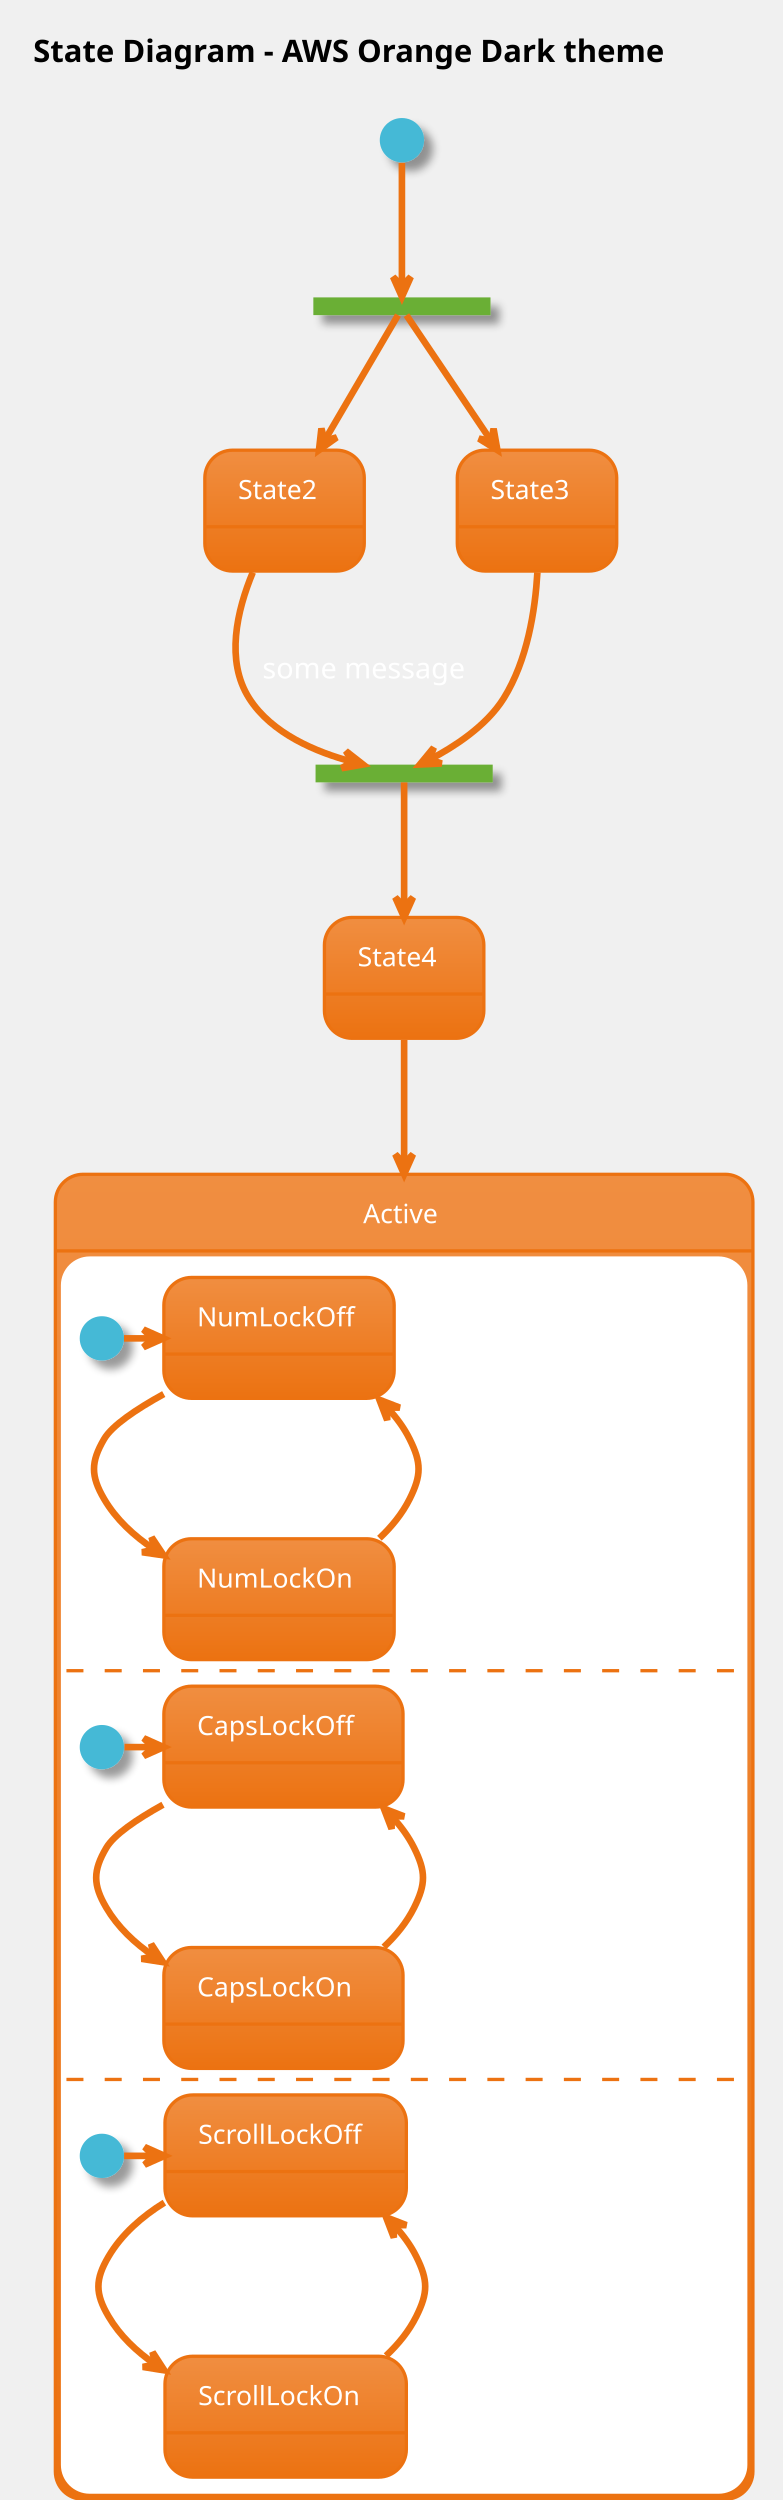
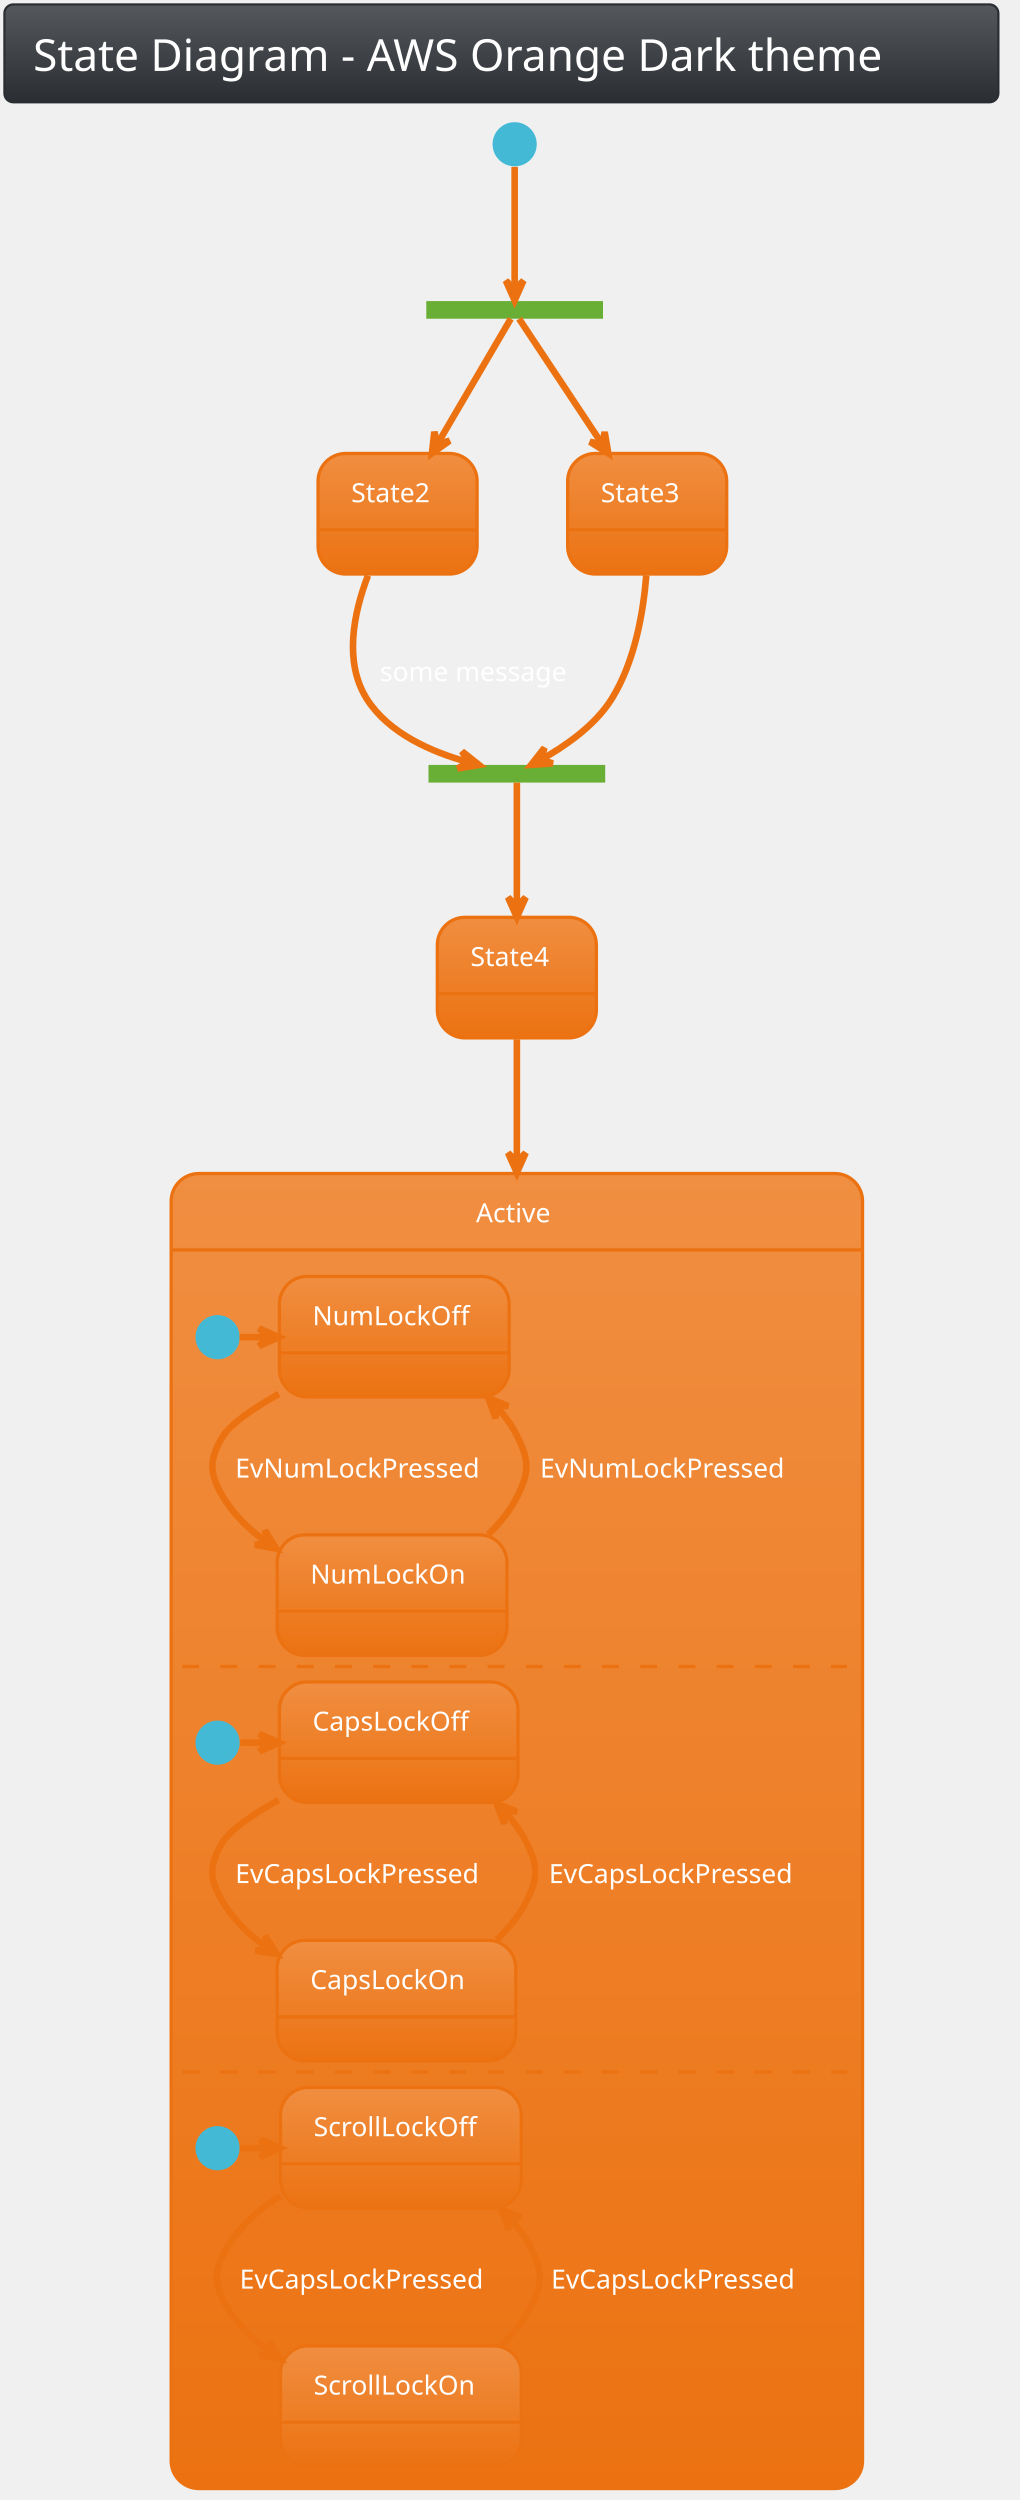
- <svg xmlns="http://www.w3.org/2000/svg" contentScriptType="application/ecmascript" contentStyleType="text/css" height="1176.042px" preserveAspectRatio="none" style="width:368px;height:1176px;" version="1.1" viewBox="0 0 368 1176" width="368.75px" zoomAndPan="magnify">
+ <svg xmlns="http://www.w3.org/2000/svg" contentScriptType="application/ecmascript" contentStyleType="text/css" height="1179.167px" preserveAspectRatio="none" style="width:481px;height:1179px;background:#00000000;" version="1.1" viewBox="0 0 481 1179" width="481.25px" zoomAndPan="magnify">
  <defs>
-     <filter height="300%" id="f10mrdjm304kxb" width="300%" x="-1" y="-1">
-       <feGaussianBlur result="blurOut" stdDeviation="2.083" />
-       <feColorMatrix in="blurOut" result="blurOut2" type="matrix" values="0 0 0 0 0 0 0 0 0 0 0 0 0 0 0 0 0 0 .4 0" />
-       <feOffset dx="4.167" dy="4.167" in="blurOut2" result="blurOut3" />
-       <feBlend in="SourceGraphic" in2="blurOut3" mode="normal" />
-     </filter>
-     <linearGradient id="g10mrdjm304kxb0" x1="50%" x2="50%" y1="0%" y2="100%">
+     <linearGradient id="g19s8sddw4jall0" x1="50%" x2="50%" y1="0%" y2="100%">
+       <stop offset="0%" stop-color="#55585C" />
+       <stop offset="100%" stop-color="#2A2E33" />
+     </linearGradient>
+     <linearGradient id="g19s8sddw4jall1" x1="50%" x2="50%" y1="0%" y2="100%">
      <stop offset="0%" stop-color="#F08E41" />
      <stop offset="100%" stop-color="#EC7211" />
    </linearGradient>
  </defs>
  <g>
-     <rect fill="none" height="37.809" style="stroke:none;stroke-width:1.042;" width="355.208" x="5.208" y="5.208" />
-     <text fill="#000000" font-family="sans-serif" font-size="14.583" font-weight="bold" lengthAdjust="spacing" textLength="334.375" x="15.625" y="29.162">State Diagram - AWS Orange Dark theme</text>
-     <rect fill="#6AAF35" filter="url(#f10mrdjm304kxb)" height="8.333" style="stroke:none;stroke-width:1.042;" width="83.333" x="147.396" y="139.893" />
-     <ellipse cx="189.062" cy="65.934" fill="#44B9D6" filter="url(#f10mrdjm304kxb)" rx="10.417" ry="10.417" style="stroke:none;stroke-width:1.042;" />
+     <rect fill="url(#g19s8sddw4jall0)" height="46.153" rx="4.167" ry="4.167" style="stroke:#2A2E33;stroke-width:1.042;" width="468.75" x="2.083" y="2.083" />
+     <text fill="#FFFFFF" font-family="Verdana" font-size="20.833" lengthAdjust="spacing" textLength="441.667" x="15.625" y="33.445">State Diagram - AWS Orange Dark theme</text>
+     <rect fill="#6AAF35" height="8.333" style="stroke:none;stroke-width:1.042;" width="83.333" x="201.042" y="141.986" />
+     <ellipse cx="242.708" cy="68.028" fill="#44B9D6" rx="10.417" ry="10.417" style="stroke:none;stroke-width:1.042;" />
    <g id="State2">
-       <rect fill="url(#g10mrdjm304kxb0)" height="56.858" rx="13.021" ry="13.021" style="stroke:#EC7211;stroke-width:1.562;" width="75" x="96.354" y="211.768" />
-       <line style="stroke:#EC7211;stroke-width:1.562;" x1="96.354" x2="171.354" y1="247.793" y2="247.793" />
-       <text fill="#FFFFFF" font-family="Verdana" font-size="12.5" lengthAdjust="spacing" textLength="43.75" x="111.979" y="234.751">State2</text>
+       <rect fill="url(#g19s8sddw4jall1)" height="56.858" rx="13.021" ry="13.021" style="stroke:#EC7211;stroke-width:1.562;" width="75" x="150" y="213.861" />
+       <line style="stroke:#EC7211;stroke-width:1.562;" x1="150" x2="225" y1="249.886" y2="249.886" />
+       <text fill="#FFFFFF" font-family="Verdana" font-size="12.5" lengthAdjust="spacing" textLength="43.75" x="165.625" y="236.845">State2</text>
    </g>
    <g id="State3">
-       <rect fill="url(#g10mrdjm304kxb0)" height="56.858" rx="13.021" ry="13.021" style="stroke:#EC7211;stroke-width:1.562;" width="75" x="215.104" y="211.768" />
-       <line style="stroke:#EC7211;stroke-width:1.562;" x1="215.104" x2="290.104" y1="247.793" y2="247.793" />
-       <text fill="#FFFFFF" font-family="Verdana" font-size="12.5" lengthAdjust="spacing" textLength="43.75" x="230.729" y="234.751">State3</text>
+       <rect fill="url(#g19s8sddw4jall1)" height="56.858" rx="13.021" ry="13.021" style="stroke:#EC7211;stroke-width:1.562;" width="75" x="267.708" y="213.861" />
+       <line style="stroke:#EC7211;stroke-width:1.562;" x1="267.708" x2="342.708" y1="249.886" y2="249.886" />
+       <text fill="#FFFFFF" font-family="Verdana" font-size="12.5" lengthAdjust="spacing" textLength="43.75" x="283.333" y="236.845">State3</text>
    </g>
-     <rect fill="#6AAF35" filter="url(#f10mrdjm304kxb)" height="8.333" style="stroke:none;stroke-width:1.042;" width="83.333" x="148.438" y="359.684" />
+     <rect fill="#6AAF35" height="8.333" style="stroke:none;stroke-width:1.042;" width="83.333" x="202.083" y="360.736" />
    <g id="State4">
-       <rect fill="url(#g10mrdjm304kxb0)" height="56.858" rx="13.021" ry="13.021" style="stroke:#EC7211;stroke-width:1.562;" width="75" x="152.604" y="431.559" />
-       <line style="stroke:#EC7211;stroke-width:1.562;" x1="152.604" x2="227.604" y1="467.584" y2="467.584" />
-       <text fill="#FFFFFF" font-family="Verdana" font-size="12.5" lengthAdjust="spacing" textLength="43.75" x="168.229" y="454.543">State4</text>
+       <rect fill="url(#g19s8sddw4jall1)" height="56.858" rx="13.021" ry="13.021" style="stroke:#EC7211;stroke-width:1.562;" width="75" x="206.25" y="432.611" />
+       <line style="stroke:#EC7211;stroke-width:1.562;" x1="206.25" x2="281.25" y1="468.636" y2="468.636" />
+       <text fill="#FFFFFF" font-family="Verdana" font-size="12.5" lengthAdjust="spacing" textLength="43.75" x="221.875" y="455.595">State4</text>
    </g>
-     <rect fill="url(#g10mrdjm304kxb0)" height="623.267" rx="13.021" ry="13.021" style="stroke:#EC7211;stroke-width:1.562;" width="328.125" x="26.042" y="552.393" />
-     <rect fill="#FFFFFF" height="580.992" rx="13.021" ry="13.021" style="stroke:#FFFFFF;stroke-width:1.042;" width="321.875" x="29.167" y="591.543" />
-     <line style="stroke:#EC7211;stroke-width:1.562;" x1="26.042" x2="354.167" y1="588.418" y2="588.418" />
-     <text fill="#FFFFFF" font-family="Verdana" font-size="12.5" lengthAdjust="spacing" textLength="38.542" x="170.833" y="575.376">Active</text>
-     <ellipse cx="47.917" cy="629.563" fill="#44B9D6" filter="url(#f10mrdjm304kxb)" rx="10.417" ry="10.417" style="stroke:none;stroke-width:1.042;" />
+     <rect fill="url(#g19s8sddw4jall1)" height="620.142" rx="13.021" ry="13.021" style="stroke:#EC7211;stroke-width:1.562;" width="326.042" x="80.729" y="553.444" />
+     <rect height="577.867" rx="13.021" ry="13.021" style="stroke:#00000000;stroke-width:1.042;fill:none;" width="319.792" x="83.854" y="592.594" />
+     <line style="stroke:#EC7211;stroke-width:1.562;fill:none;" x1="80.729" x2="406.771" y1="589.469" y2="589.469" />
+     <text fill="#FFFFFF" font-family="Verdana" font-size="12.5" lengthAdjust="spacing" textLength="38.542" x="224.479" y="576.428">Active</text>
+     <ellipse cx="102.604" cy="630.615" fill="#44B9D6" rx="10.417" ry="10.417" style="stroke:none;stroke-width:1.042;" />
    <g id="Active.NumLockOff">
-       <rect fill="url(#g10mrdjm304kxb0)" height="56.858" rx="13.021" ry="13.021" style="stroke:#EC7211;stroke-width:1.562;" width="108.333" x="77.083" y="600.918" />
-       <line style="stroke:#EC7211;stroke-width:1.562;" x1="77.083" x2="185.417" y1="636.942" y2="636.942" />
-       <text fill="#FFFFFF" font-family="Verdana" font-size="12.5" lengthAdjust="spacing" textLength="77.083" x="92.708" y="623.901">NumLockOff</text>
+       <rect fill="url(#g19s8sddw4jall1)" height="56.858" rx="13.021" ry="13.021" style="stroke:#EC7211;stroke-width:1.562;" width="108.333" x="131.771" y="601.969" />
+       <line style="stroke:#EC7211;stroke-width:1.562;" x1="131.771" x2="240.104" y1="637.994" y2="637.994" />
+       <text fill="#FFFFFF" font-family="Verdana" font-size="12.5" lengthAdjust="spacing" textLength="77.083" x="147.396" y="624.953">NumLockOff</text>
    </g>
    <g id="Active.NumLockOn">
-       <rect fill="url(#g10mrdjm304kxb0)" height="56.858" rx="13.021" ry="13.021" style="stroke:#EC7211;stroke-width:1.562;" width="108.333" x="77.083" y="723.834" />
-       <line style="stroke:#EC7211;stroke-width:1.562;" x1="77.083" x2="185.417" y1="759.859" y2="759.859" />
-       <text fill="#FFFFFF" font-family="Verdana" font-size="12.5" lengthAdjust="spacing" textLength="77.083" x="92.708" y="746.818">NumLockOn</text>
+       <rect fill="url(#g19s8sddw4jall1)" height="56.858" rx="13.021" ry="13.021" style="stroke:#EC7211;stroke-width:1.562;" width="108.333" x="130.729" y="723.844" />
+       <line style="stroke:#EC7211;stroke-width:1.562;" x1="130.729" x2="239.062" y1="759.869" y2="759.869" />
+       <text fill="#FFFFFF" font-family="Verdana" font-size="12.5" lengthAdjust="spacing" textLength="77.083" x="146.354" y="746.828">NumLockOn</text>
    </g>
-     <path d="M58.333,629.563 C62.677,629.563 67.01,629.563 71.354,629.563 " fill="none" id="*start*Active-to-NumLockOff" style="stroke:#EC7211;stroke-width:3.125;" />
-     <polygon fill="#EC7211" points="76.844,629.563,67.469,625.397,71.635,629.563,67.469,633.73,76.844,629.563" style="stroke:#EC7211;stroke-width:3.125;" />
-     <path d="M77.021,655.761 C63.958,662.97 52.677,670.584 48.958,676.959 C42.646,687.751 42.646,694.293 48.958,705.084 C54.573,714.699 63,722.47 72.354,728.699 " fill="none" id="NumLockOff-to-NumLockOn" style="stroke:#EC7211;stroke-width:3.125;" />
-     <polygon fill="#EC7211" points="77.01,731.647,71.31,723.117,72.607,728.865,66.859,730.162,77.01,731.647" style="stroke:#EC7211;stroke-width:3.125;" />
-     <text fill="#FFFFFF" font-family="sans-serif" font-size="13.542" lengthAdjust="spacing" textLength="131.25" x="55.208" y="695.779">EvNumLockPressed</text>
-     <path d="M178.469,723.595 C184.208,718.199 189.25,712.022 192.708,705.084 C198.281,693.897 198.281,688.147 192.708,676.959 C190.062,671.647 186.479,666.782 182.375,662.376 " fill="none" id="NumLockOn-to-NumLockOff" style="stroke:#EC7211;stroke-width:3.125;" />
-     <polygon fill="#EC7211" points="178.469,658.449,182.132,668.032,182.144,662.139,188.037,662.151,178.469,658.449" style="stroke:#EC7211;stroke-width:3.125;" />
-     <text fill="#FFFFFF" font-family="sans-serif" font-size="13.542" lengthAdjust="spacing" textLength="131.25" x="203.125" y="695.779">EvNumLockPressed</text>
-     <line style="stroke:#EC7211;stroke-width:1.562;stroke-dasharray:8.0,10.0;" x1="31.25" x2="346.875" y1="785.901" y2="785.901" />
-     <ellipse cx="47.917" cy="821.838" fill="#44B9D6" filter="url(#f10mrdjm304kxb)" rx="10.417" ry="10.417" style="stroke:none;stroke-width:1.042;" />
+     <path d="M113.021,630.615 C117.365,630.615 121.698,630.615 126.042,630.615 " fill="none" id="*start*Active-to-NumLockOff" style="stroke:#EC7211;stroke-width:3.125;" />
+     <polygon fill="#EC7211" points="131.531,630.615,122.156,626.449,126.323,630.615,122.156,634.782,131.531,630.615" style="stroke:#EC7211;stroke-width:3.125;" />
+     <path d="M131.521,657.365 C119,664.428 108.281,671.834 104.688,678.011 C98.646,688.417 98.667,694.667 104.688,705.094 C109.771,713.907 117.25,721.199 125.615,727.178 " fill="none" id="NumLockOff-to-NumLockOn" style="stroke:#EC7211;stroke-width:3.125;" />
+     <polygon fill="#EC7211" points="130.344,730.365,124.91,721.663,126.029,727.449,120.243,728.568,130.344,730.365" style="stroke:#EC7211;stroke-width:3.125;" />
+     <text fill="#FFFFFF" font-family="Verdana" font-size="12.5" lengthAdjust="spacing" textLength="127.083" x="110.938" y="696.828">EvNumLockPressed</text>
+     <path d="M230.25,723.667 C235.906,718.23 240.885,712.032 244.271,705.094 C249.552,694.271 249.5,688.855 244.271,678.011 C241.688,672.657 238.156,667.74 234.094,663.261 " fill="none" id="NumLockOn-to-NumLockOff" style="stroke:#EC7211;stroke-width:3.125;" />
+     <polygon fill="#EC7211" points="230.229,659.271,233.757,668.905,233.852,663.013,239.744,663.108,230.229,659.271" style="stroke:#EC7211;stroke-width:3.125;" />
+     <text fill="#FFFFFF" font-family="Verdana" font-size="12.5" lengthAdjust="spacing" textLength="127.083" x="254.688" y="696.828">EvNumLockPressed</text>
+     <line style="stroke:#EC7211;stroke-width:1.562;stroke-dasharray:8.0,10.0;" x1="85.938" x2="399.479" y1="785.911" y2="785.911" />
+     <ellipse cx="102.604" cy="821.849" fill="#44B9D6" rx="10.417" ry="10.417" style="stroke:none;stroke-width:1.042;" />
    <g id="Active.CONC87.CapsLockOff">
-       <rect fill="url(#g10mrdjm304kxb0)" height="56.858" rx="13.021" ry="13.021" style="stroke:#EC7211;stroke-width:1.562;" width="112.5" x="77.083" y="793.192" />
-       <line style="stroke:#EC7211;stroke-width:1.562;" x1="77.083" x2="189.583" y1="829.217" y2="829.217" />
-       <text fill="#FFFFFF" font-family="Verdana" font-size="12.5" lengthAdjust="spacing" textLength="81.25" x="92.708" y="816.176">CapsLockOff</text>
+       <rect fill="url(#g19s8sddw4jall1)" height="56.858" rx="13.021" ry="13.021" style="stroke:#EC7211;stroke-width:1.562;" width="112.5" x="131.771" y="793.203" />
+       <line style="stroke:#EC7211;stroke-width:1.562;" x1="131.771" x2="244.271" y1="829.228" y2="829.228" />
+       <text fill="#FFFFFF" font-family="Verdana" font-size="12.5" lengthAdjust="spacing" textLength="81.25" x="147.396" y="816.187">CapsLockOff</text>
    </g>
    <g id="Active.CONC87.CapsLockOn">
-       <rect fill="url(#g10mrdjm304kxb0)" height="56.858" rx="13.021" ry="13.021" style="stroke:#EC7211;stroke-width:1.562;" width="112.5" x="77.083" y="916.109" />
-       <line style="stroke:#EC7211;stroke-width:1.562;" x1="77.083" x2="189.583" y1="952.134" y2="952.134" />
-       <text fill="#FFFFFF" font-family="Verdana" font-size="12.5" lengthAdjust="spacing" textLength="81.25" x="92.708" y="939.093">CapsLockOn</text>
+       <rect fill="url(#g19s8sddw4jall1)" height="56.858" rx="13.021" ry="13.021" style="stroke:#EC7211;stroke-width:1.562;" width="112.5" x="130.729" y="915.078" />
+       <line style="stroke:#EC7211;stroke-width:1.562;" x1="130.729" x2="243.229" y1="951.103" y2="951.103" />
+       <text fill="#FFFFFF" font-family="Verdana" font-size="12.5" lengthAdjust="spacing" textLength="81.25" x="146.354" y="938.062">CapsLockOn</text>
    </g>
-     <path d="M58.594,821.838 C62.906,821.838 67.219,821.838 71.531,821.838 " fill="none" id="*start*CONC87-to-CapsLockOff" style="stroke:#EC7211;stroke-width:3.125;" />
-     <polygon fill="#EC7211" points="76.99,821.838,67.615,817.672,71.781,821.838,67.615,826.005,76.99,821.838" style="stroke:#EC7211;stroke-width:3.125;" />
-     <path d="M76.667,848.932 C64.198,855.849 53.604,863.099 50,869.234 C43.667,880.005 43.667,886.588 50,897.359 C55.406,906.557 63.375,914.057 72.271,920.14 " fill="none" id="CapsLockOff-to-CapsLockOn" style="stroke:#EC7211;stroke-width:3.125;" />
-     <polygon fill="#EC7211" points="76.708,923.015,71.096,914.427,72.334,920.188,66.573,921.426,76.708,923.015" style="stroke:#EC7211;stroke-width:3.125;" />
-     <text fill="#FFFFFF" font-family="sans-serif" font-size="13.542" lengthAdjust="spacing" textLength="132.292" x="56.25" y="888.054">EvCapsLockPressed</text>
-     <path d="M180.552,915.87 C186.292,910.474 191.333,904.297 194.792,897.359 C200.365,886.172 200.365,880.422 194.792,869.234 C192.146,863.922 188.562,859.057 184.458,854.651 " fill="none" id="CapsLockOn-to-CapsLockOff" style="stroke:#EC7211;stroke-width:3.125;" />
-     <polygon fill="#EC7211" points="180.552,850.724,184.216,860.307,184.227,854.414,190.12,854.426,180.552,850.724" style="stroke:#EC7211;stroke-width:3.125;" />
-     <text fill="#FFFFFF" font-family="sans-serif" font-size="13.542" lengthAdjust="spacing" textLength="132.292" x="206.25" y="888.054">EvCapsLockPressed</text>
-     <line style="stroke:#EC7211;stroke-width:1.562;stroke-dasharray:8.0,10.0;" x1="31.25" x2="346.875" y1="978.176" y2="978.176" />
-     <ellipse cx="47.917" cy="1014.113" fill="#44B9D6" filter="url(#f10mrdjm304kxb)" rx="10.417" ry="10.417" style="stroke:none;stroke-width:1.042;" />
+     <path d="M113.281,821.849 C117.594,821.849 121.906,821.849 126.219,821.849 " fill="none" id="*start*CONC87-to-CapsLockOff" style="stroke:#EC7211;stroke-width:3.125;" />
+     <polygon fill="#EC7211" points="131.677,821.849,122.302,817.682,126.469,821.849,122.302,826.015,131.677,821.849" style="stroke:#EC7211;stroke-width:3.125;" />
+     <path d="M131.354,848.942 C118.885,855.859 108.292,863.109 104.688,869.244 C98.583,879.619 98.615,885.932 104.688,896.328 C109.854,905.172 117.396,912.453 125.844,918.411 " fill="none" id="CapsLockOff-to-CapsLockOn" style="stroke:#EC7211;stroke-width:3.125;" />
+     <polygon fill="#EC7211" points="130.625,921.588,125.136,912.921,126.291,918.699,120.513,919.855,130.625,921.588" style="stroke:#EC7211;stroke-width:3.125;" />
+     <text fill="#FFFFFF" font-family="Verdana" font-size="12.5" lengthAdjust="spacing" textLength="131.25" x="110.938" y="888.062">EvCapsLockPressed</text>
+     <path d="M234.198,914.838 C239.938,909.442 244.979,903.265 248.438,896.328 C253.802,885.557 253.76,880.036 248.438,869.244 C245.792,863.89 242.208,858.984 238.083,854.526 " fill="none" id="CapsLockOn-to-CapsLockOff" style="stroke:#EC7211;stroke-width:3.125;" />
+     <polygon fill="#EC7211" points="234.156,850.567,237.781,860.165,237.817,854.272,243.709,854.308,234.156,850.567" style="stroke:#EC7211;stroke-width:3.125;" />
+     <text fill="#FFFFFF" font-family="Verdana" font-size="12.5" lengthAdjust="spacing" textLength="131.25" x="258.854" y="888.062">EvCapsLockPressed</text>
+     <line style="stroke:#EC7211;stroke-width:1.562;stroke-dasharray:8.0,10.0;" x1="85.938" x2="399.479" y1="977.144" y2="977.144" />
+     <ellipse cx="102.604" cy="1013.082" fill="#44B9D6" rx="10.417" ry="10.417" style="stroke:none;stroke-width:1.042;" />
    <g id="Active.CONC95.ScrollLockOff">
-       <rect fill="url(#g10mrdjm304kxb0)" height="56.858" rx="13.021" ry="13.021" style="stroke:#EC7211;stroke-width:1.562;" width="113.542" x="77.604" y="985.467" />
-       <line style="stroke:#EC7211;stroke-width:1.562;" x1="77.604" x2="191.146" y1="1021.492" y2="1021.492" />
-       <text fill="#FFFFFF" font-family="Verdana" font-size="12.5" lengthAdjust="spacing" textLength="82.292" x="93.229" y="1008.451">ScrollLockOff</text>
+       <rect fill="url(#g19s8sddw4jall1)" height="56.858" rx="13.021" ry="13.021" style="stroke:#EC7211;stroke-width:1.562;" width="113.542" x="132.292" y="984.436" />
+       <line style="stroke:#EC7211;stroke-width:1.562;" x1="132.292" x2="245.833" y1="1020.461" y2="1020.461" />
+       <text fill="#FFFFFF" font-family="Verdana" font-size="12.5" lengthAdjust="spacing" textLength="82.292" x="147.917" y="1007.42">ScrollLockOff</text>
    </g>
    <g id="Active.CONC95.ScrollLockOn">
-       <rect fill="url(#g10mrdjm304kxb0)" height="56.858" rx="13.021" ry="13.021" style="stroke:#EC7211;stroke-width:1.562;" width="113.542" x="77.604" y="1108.384" />
-       <line style="stroke:#EC7211;stroke-width:1.562;" x1="77.604" x2="191.146" y1="1144.409" y2="1144.409" />
-       <text fill="#FFFFFF" font-family="Verdana" font-size="12.5" lengthAdjust="spacing" textLength="82.292" x="93.229" y="1131.368">ScrollLockOn</text>
+       <rect fill="url(#g19s8sddw4jall1)" height="56.858" rx="13.021" ry="13.021" style="stroke:#EC7211;stroke-width:1.562;" width="113.542" x="132.292" y="1106.311" />
+       <line style="stroke:#EC7211;stroke-width:1.562;" x1="132.292" x2="245.833" y1="1142.336" y2="1142.336" />
+       <text fill="#FFFFFF" font-family="Verdana" font-size="12.5" lengthAdjust="spacing" textLength="82.292" x="147.917" y="1129.295">ScrollLockOn</text>
    </g>
-     <path d="M58.385,1014.113 C62.938,1014.113 67.49,1014.113 72.042,1014.113 " fill="none" id="*start*CONC95-to-ScrollLockOff" style="stroke:#EC7211;stroke-width:3.125;" />
-     <polygon fill="#EC7211" points="77.385,1014.113,68.01,1009.947,72.177,1014.113,68.01,1018.28,77.385,1014.113" style="stroke:#EC7211;stroke-width:3.125;" />
-     <path d="M77.323,1036.113 C66.833,1042.624 57.25,1050.947 51.042,1061.509 C44.708,1072.28 44.708,1078.863 51.042,1089.634 C56.375,1098.707 64.208,1106.134 72.958,1112.176 " fill="none" id="ScrollLockOff-to-ScrollLockOn" style="stroke:#EC7211;stroke-width:3.125;" />
-     <polygon fill="#EC7211" points="77.323,1115.03,71.745,1106.42,72.96,1112.186,67.194,1113.401,77.323,1115.03" style="stroke:#EC7211;stroke-width:3.125;" />
-     <text fill="#FFFFFF" font-family="sans-serif" font-size="13.542" lengthAdjust="spacing" textLength="132.292" x="57.292" y="1080.329">EvCapsLockPressed</text>
-     <path d="M181.594,1108.145 C187.333,1102.749 192.375,1096.572 195.833,1089.634 C201.406,1078.447 201.406,1072.697 195.833,1061.509 C193.188,1056.197 189.604,1051.332 185.5,1046.926 " fill="none" id="ScrollLockOn-to-ScrollLockOff" style="stroke:#EC7211;stroke-width:3.125;" />
-     <polygon fill="#EC7211" points="181.594,1042.999,185.257,1052.582,185.269,1046.689,191.162,1046.701,181.594,1042.999" style="stroke:#EC7211;stroke-width:3.125;" />
-     <text fill="#FFFFFF" font-family="sans-serif" font-size="13.542" lengthAdjust="spacing" textLength="132.292" x="206.25" y="1080.329">EvCapsLockPressed</text>
-     <path d="M189.062,76.611 C189.062,91.445 189.062,119.663 189.062,134.07 " fill="none" id="*start-to-fork_state" style="stroke:#EC7211;stroke-width:3.125;" />
-     <polygon fill="#EC7211" points="189.062,139.622,193.229,130.247,189.062,134.413,184.896,130.247,189.062,139.622" style="stroke:#EC7211;stroke-width:3.125;" />
-     <path d="M187.229,148.236 C181.885,157.361 165.885,184.674 152.792,207.038 " fill="none" id="fork_state-to-State2" style="stroke:#EC7211;stroke-width:3.125;" />
-     <polygon fill="#EC7211" points="150.042,211.736,158.377,205.755,152.675,207.243,151.187,201.541,150.042,211.736" style="stroke:#EC7211;stroke-width:3.125;" />
-     <path d="M191.177,148.236 C197.354,157.403 215.896,184.903 231,207.32 " fill="none" id="fork_state-to-State3" style="stroke:#EC7211;stroke-width:3.125;" />
-     <polygon fill="#EC7211" points="233.979,211.736,232.182,201.636,231.063,207.421,225.277,206.302,233.979,211.736" style="stroke:#EC7211;stroke-width:3.125;" />
-     <path d="M118.917,269.236 C111.396,287.33 105.99,310.778 117.188,328.434 C127.781,345.143 148.917,353.882 165.708,358.351 " fill="none" id="State2-to-join_state" style="stroke:#EC7211;stroke-width:3.125;" />
-     <polygon fill="#EC7211" points="170.771,359.611,162.691,353.29,165.719,358.345,160.664,361.373,170.771,359.611" style="stroke:#EC7211;stroke-width:3.125;" />
-     <text fill="#FFFFFF" font-family="sans-serif" font-size="13.542" lengthAdjust="spacing" textLength="103.125" x="123.438" y="319.129">some message</text>
-     <path d="M252.802,269.205 C251.75,287.288 248.021,310.736 236.979,328.434 C228.719,341.674 213.323,351.466 202.438,357.143 " fill="none" id="State3-to-join_state" style="stroke:#EC7211;stroke-width:3.125;" />
-     <polygon fill="#EC7211" points="197.5,359.591,207.749,359.138,202.161,357.267,204.032,351.679,197.5,359.591" style="stroke:#EC7211;stroke-width:3.125;" />
-     <path d="M190.104,368.028 C190.104,377.08 190.104,404.018 190.104,426.268 " fill="none" id="join_state-to-State4" style="stroke:#EC7211;stroke-width:3.125;" />
-     <polygon fill="#EC7211" points="190.104,431.528,194.271,422.153,190.104,426.32,185.938,422.153,190.104,431.528" style="stroke:#EC7211;stroke-width:3.125;" />
-     <path d="M190.104,489.163 C190.104,504.049 190.104,524.049 190.104,547.091 " fill="none" id="State4-to-Active" style="stroke:#EC7211;stroke-width:3.125;" />
-     <polygon fill="#EC7211" points="190.104,552.361,194.271,542.986,190.104,547.153,185.938,542.986,190.104,552.361" style="stroke:#EC7211;stroke-width:3.125;" />
+     <path d="M113.073,1013.082 C117.625,1013.082 122.177,1013.082 126.729,1013.082 " fill="none" id="*start*CONC95-to-ScrollLockOff" style="stroke:#EC7211;stroke-width:3.125;" />
+     <polygon fill="#EC7211" points="132.073,1013.082,122.698,1008.915,126.865,1013.082,122.698,1017.249,132.073,1013.082" style="stroke:#EC7211;stroke-width:3.125;" />
+     <path d="M132.292,1035.478 C122.094,1041.936 112.812,1050.144 106.771,1060.478 C100.698,1070.873 100.698,1077.165 106.771,1087.561 C111.865,1096.28 119.271,1103.488 127.583,1109.405 " fill="none" id="ScrollLockOff-to-ScrollLockOn" style="stroke:#EC7211;stroke-width:3.125;" />
+     <polygon fill="#EC7211" points="132.292,1112.561,126.823,1103.881,127.965,1109.662,122.184,1110.804,132.292,1112.561" style="stroke:#EC7211;stroke-width:3.125;" />
+     <text fill="#FFFFFF" font-family="Verdana" font-size="12.5" lengthAdjust="spacing" textLength="131.25" x="113.021" y="1079.295">EvCapsLockPressed</text>
+     <path d="M236.281,1106.072 C242.021,1100.676 247.062,1094.498 250.521,1087.561 C255.885,1076.79 255.885,1071.248 250.521,1060.478 C247.875,1055.165 244.292,1050.301 240.188,1045.894 " fill="none" id="ScrollLockOn-to-ScrollLockOff" style="stroke:#EC7211;stroke-width:3.125;" />
+     <polygon fill="#EC7211" points="236.281,1041.967,239.945,1051.55,239.957,1045.658,245.849,1045.669,236.281,1041.967" style="stroke:#EC7211;stroke-width:3.125;" />
+     <text fill="#FFFFFF" font-family="Verdana" font-size="12.5" lengthAdjust="spacing" textLength="131.25" x="259.896" y="1079.295">EvCapsLockPressed</text>
+     <path d="M242.708,78.705 C242.708,93.538 242.708,121.757 242.708,136.163 " fill="none" id="*start-to-fork_state" style="stroke:#EC7211;stroke-width:3.125;" />
+     <polygon fill="#EC7211" points="242.708,141.715,246.875,132.34,242.708,136.507,238.542,132.34,242.708,141.715" style="stroke:#EC7211;stroke-width:3.125;" />
+     <path d="M240.875,150.33 C235.531,159.455 219.531,186.767 206.438,209.132 " fill="none" id="fork_state-to-State2" style="stroke:#EC7211;stroke-width:3.125;" />
+     <polygon fill="#EC7211" points="203.688,213.83,212.023,207.849,206.321,209.336,204.833,203.635,203.688,213.83" style="stroke:#EC7211;stroke-width:3.125;" />
+     <path d="M244.792,150.33 C250.865,159.496 269.104,186.996 283.958,209.413 " fill="none" id="fork_state-to-State3" style="stroke:#EC7211;stroke-width:3.125;" />
+     <polygon fill="#EC7211" points="286.885,213.83,285.152,203.718,283.996,209.496,278.218,208.341,286.885,213.83" style="stroke:#EC7211;stroke-width:3.125;" />
+     <path d="M173.542,271.392 C166.719,289.215 162.073,312.174 172.917,329.486 C183.281,346.038 204.135,354.819 220.542,359.351 " fill="none" id="State2-to-join_state" style="stroke:#EC7211;stroke-width:3.125;" />
+     <polygon fill="#EC7211" points="225.917,360.726,217.872,354.359,220.872,359.431,215.8,362.431,225.917,360.726" style="stroke:#EC7211;stroke-width:3.125;" />
+     <text fill="#FFFFFF" font-family="Verdana" font-size="12.5" lengthAdjust="spacing" textLength="98.958" x="179.167" y="321.22">some message</text>
+     <path d="M304.792,271.299 C303.375,289.09 299.333,312.038 288.542,329.486 C280.479,342.528 265.552,352.465 255.156,358.226 " fill="none" id="State3-to-join_state" style="stroke:#EC7211;stroke-width:3.125;" />
+     <polygon fill="#EC7211" points="250.458,360.705,260.694,360.004,255.062,358.269,256.797,352.638,250.458,360.705" style="stroke:#EC7211;stroke-width:3.125;" />
+     <path d="M243.75,369.08 C243.75,378.132 243.75,405.069 243.75,427.319 " fill="none" id="join_state-to-State4" style="stroke:#EC7211;stroke-width:3.125;" />
+     <polygon fill="#EC7211" points="243.75,432.58,247.917,423.205,243.75,427.372,239.583,423.205,243.75,432.58" style="stroke:#EC7211;stroke-width:3.125;" />
+     <path d="M243.75,490.111 C243.75,504.934 243.75,524.851 243.75,547.809 " fill="none" id="State4-to-Active" style="stroke:#EC7211;stroke-width:3.125;" />
+     <polygon fill="#EC7211" points="243.75,553.059,247.917,543.684,243.75,547.851,239.583,543.684,243.75,553.059" style="stroke:#EC7211;stroke-width:3.125;" />
  </g>
</svg>
